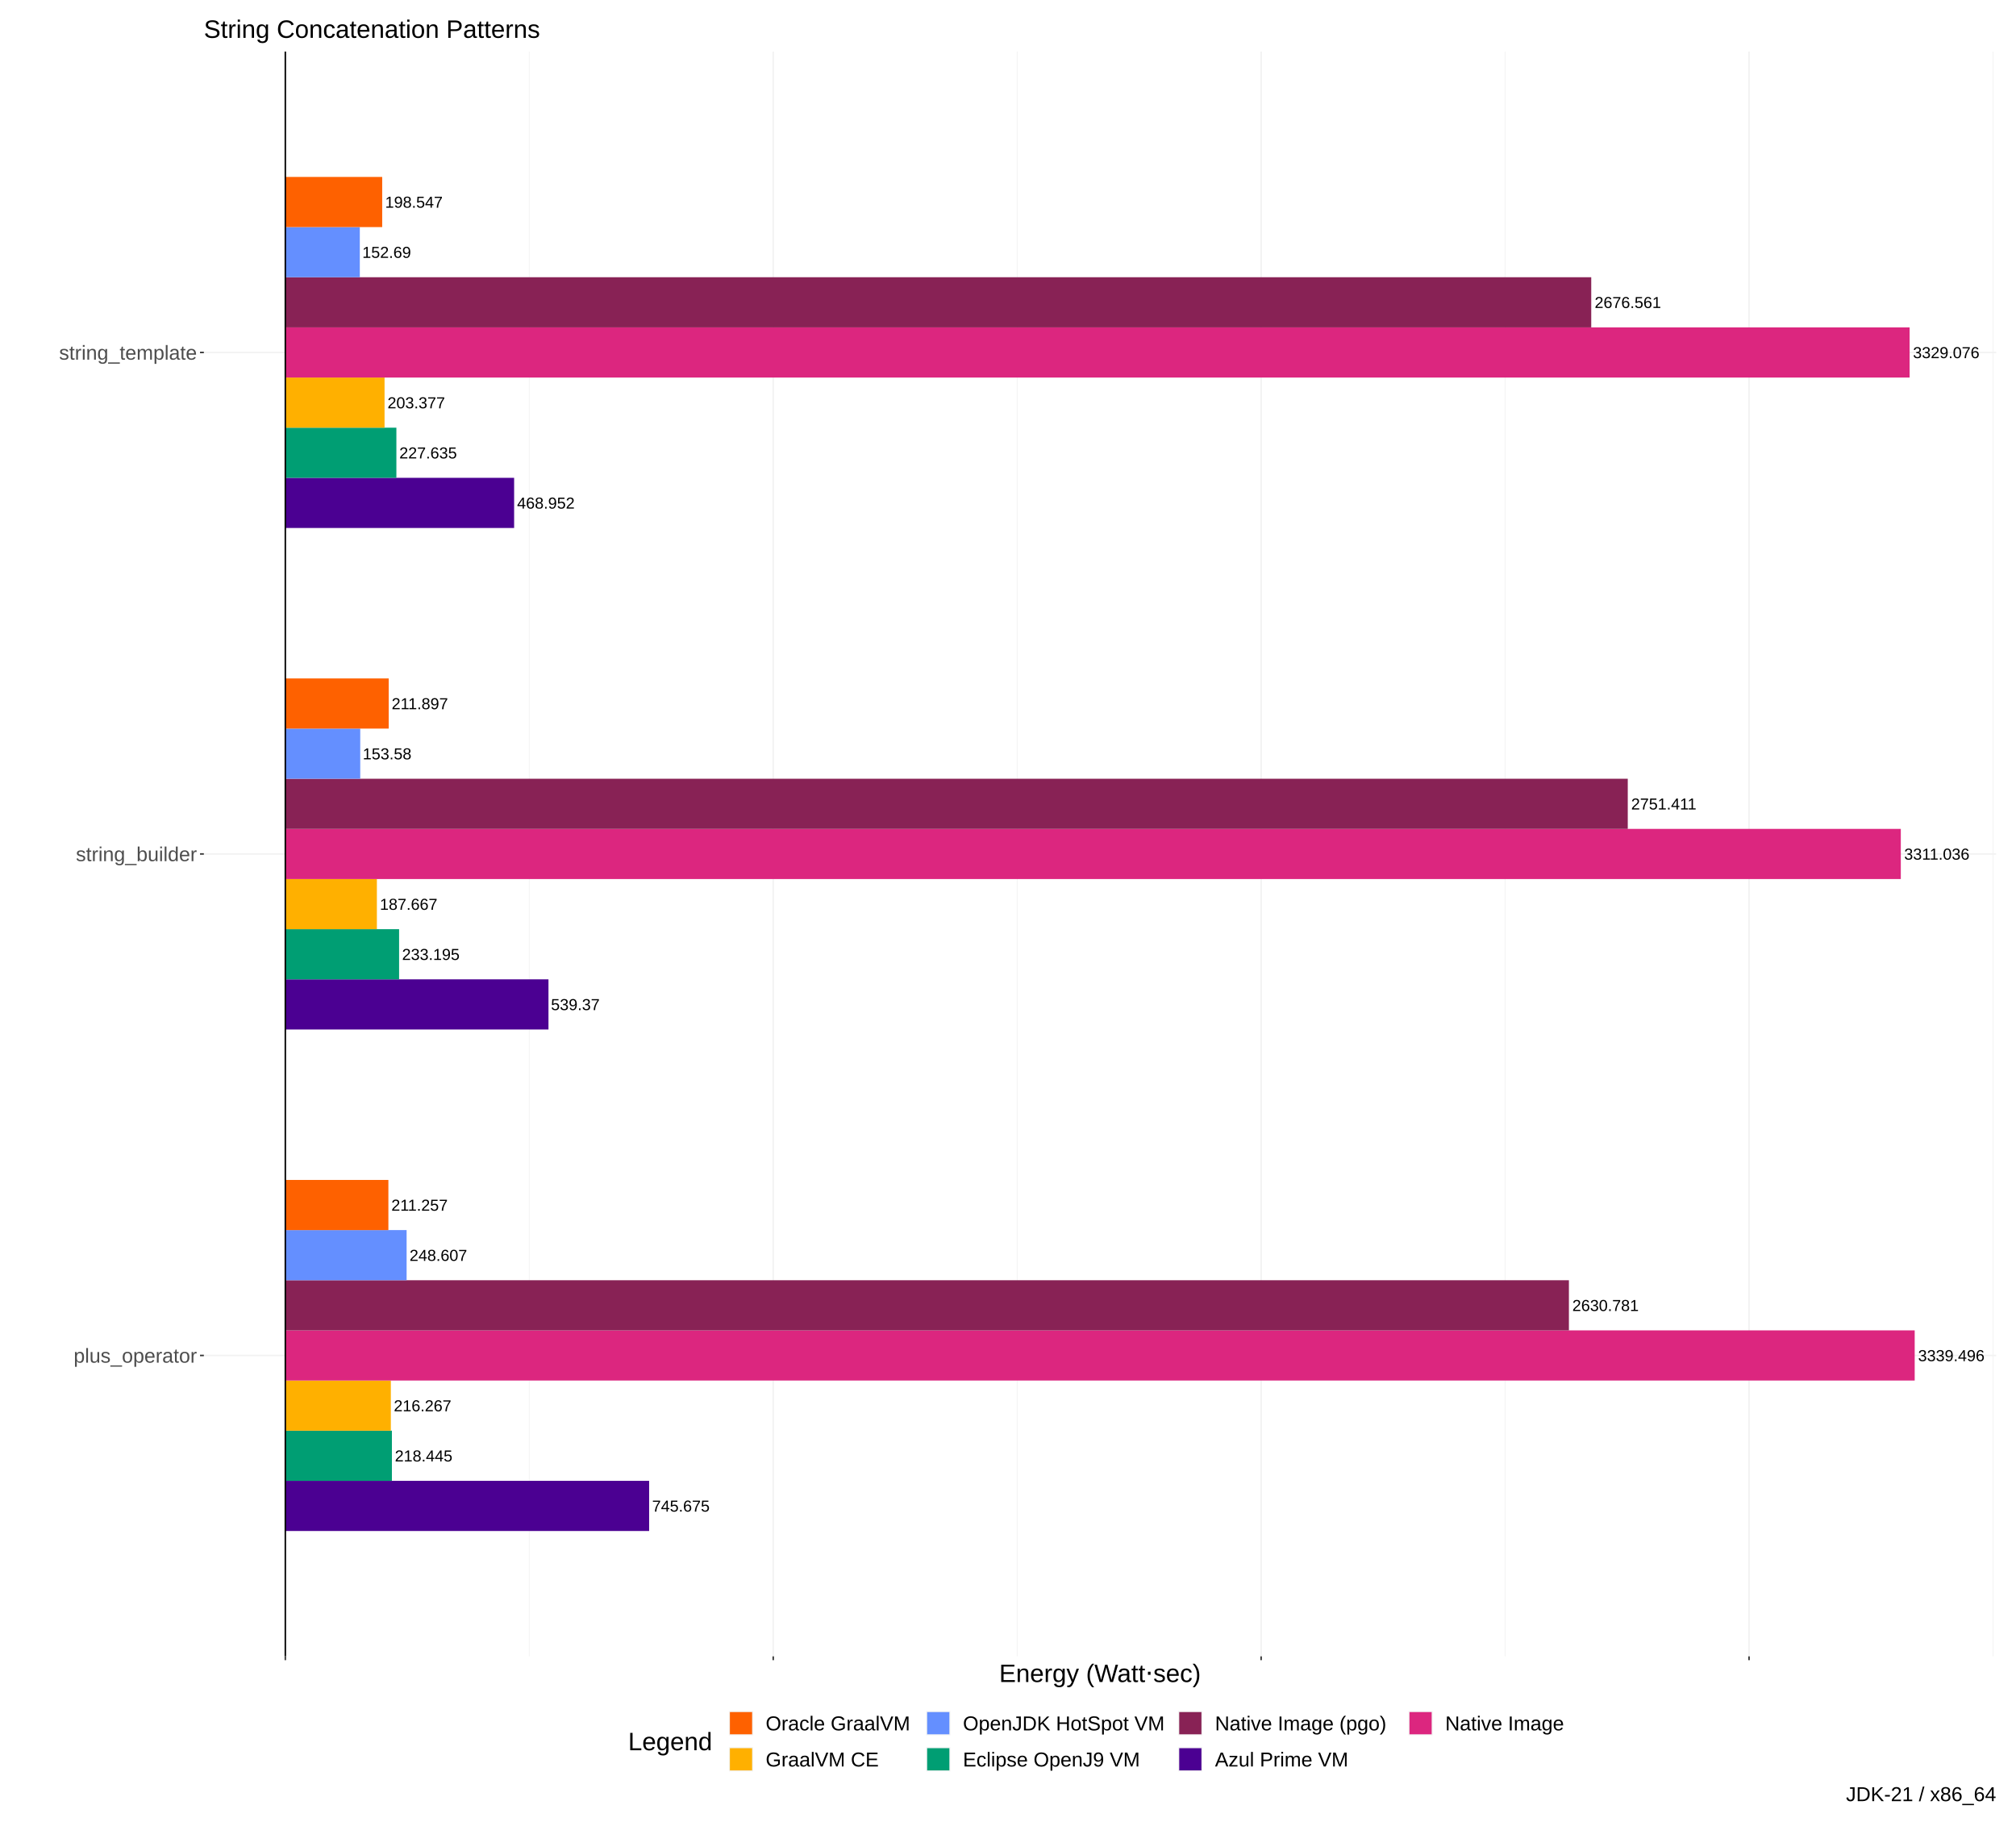
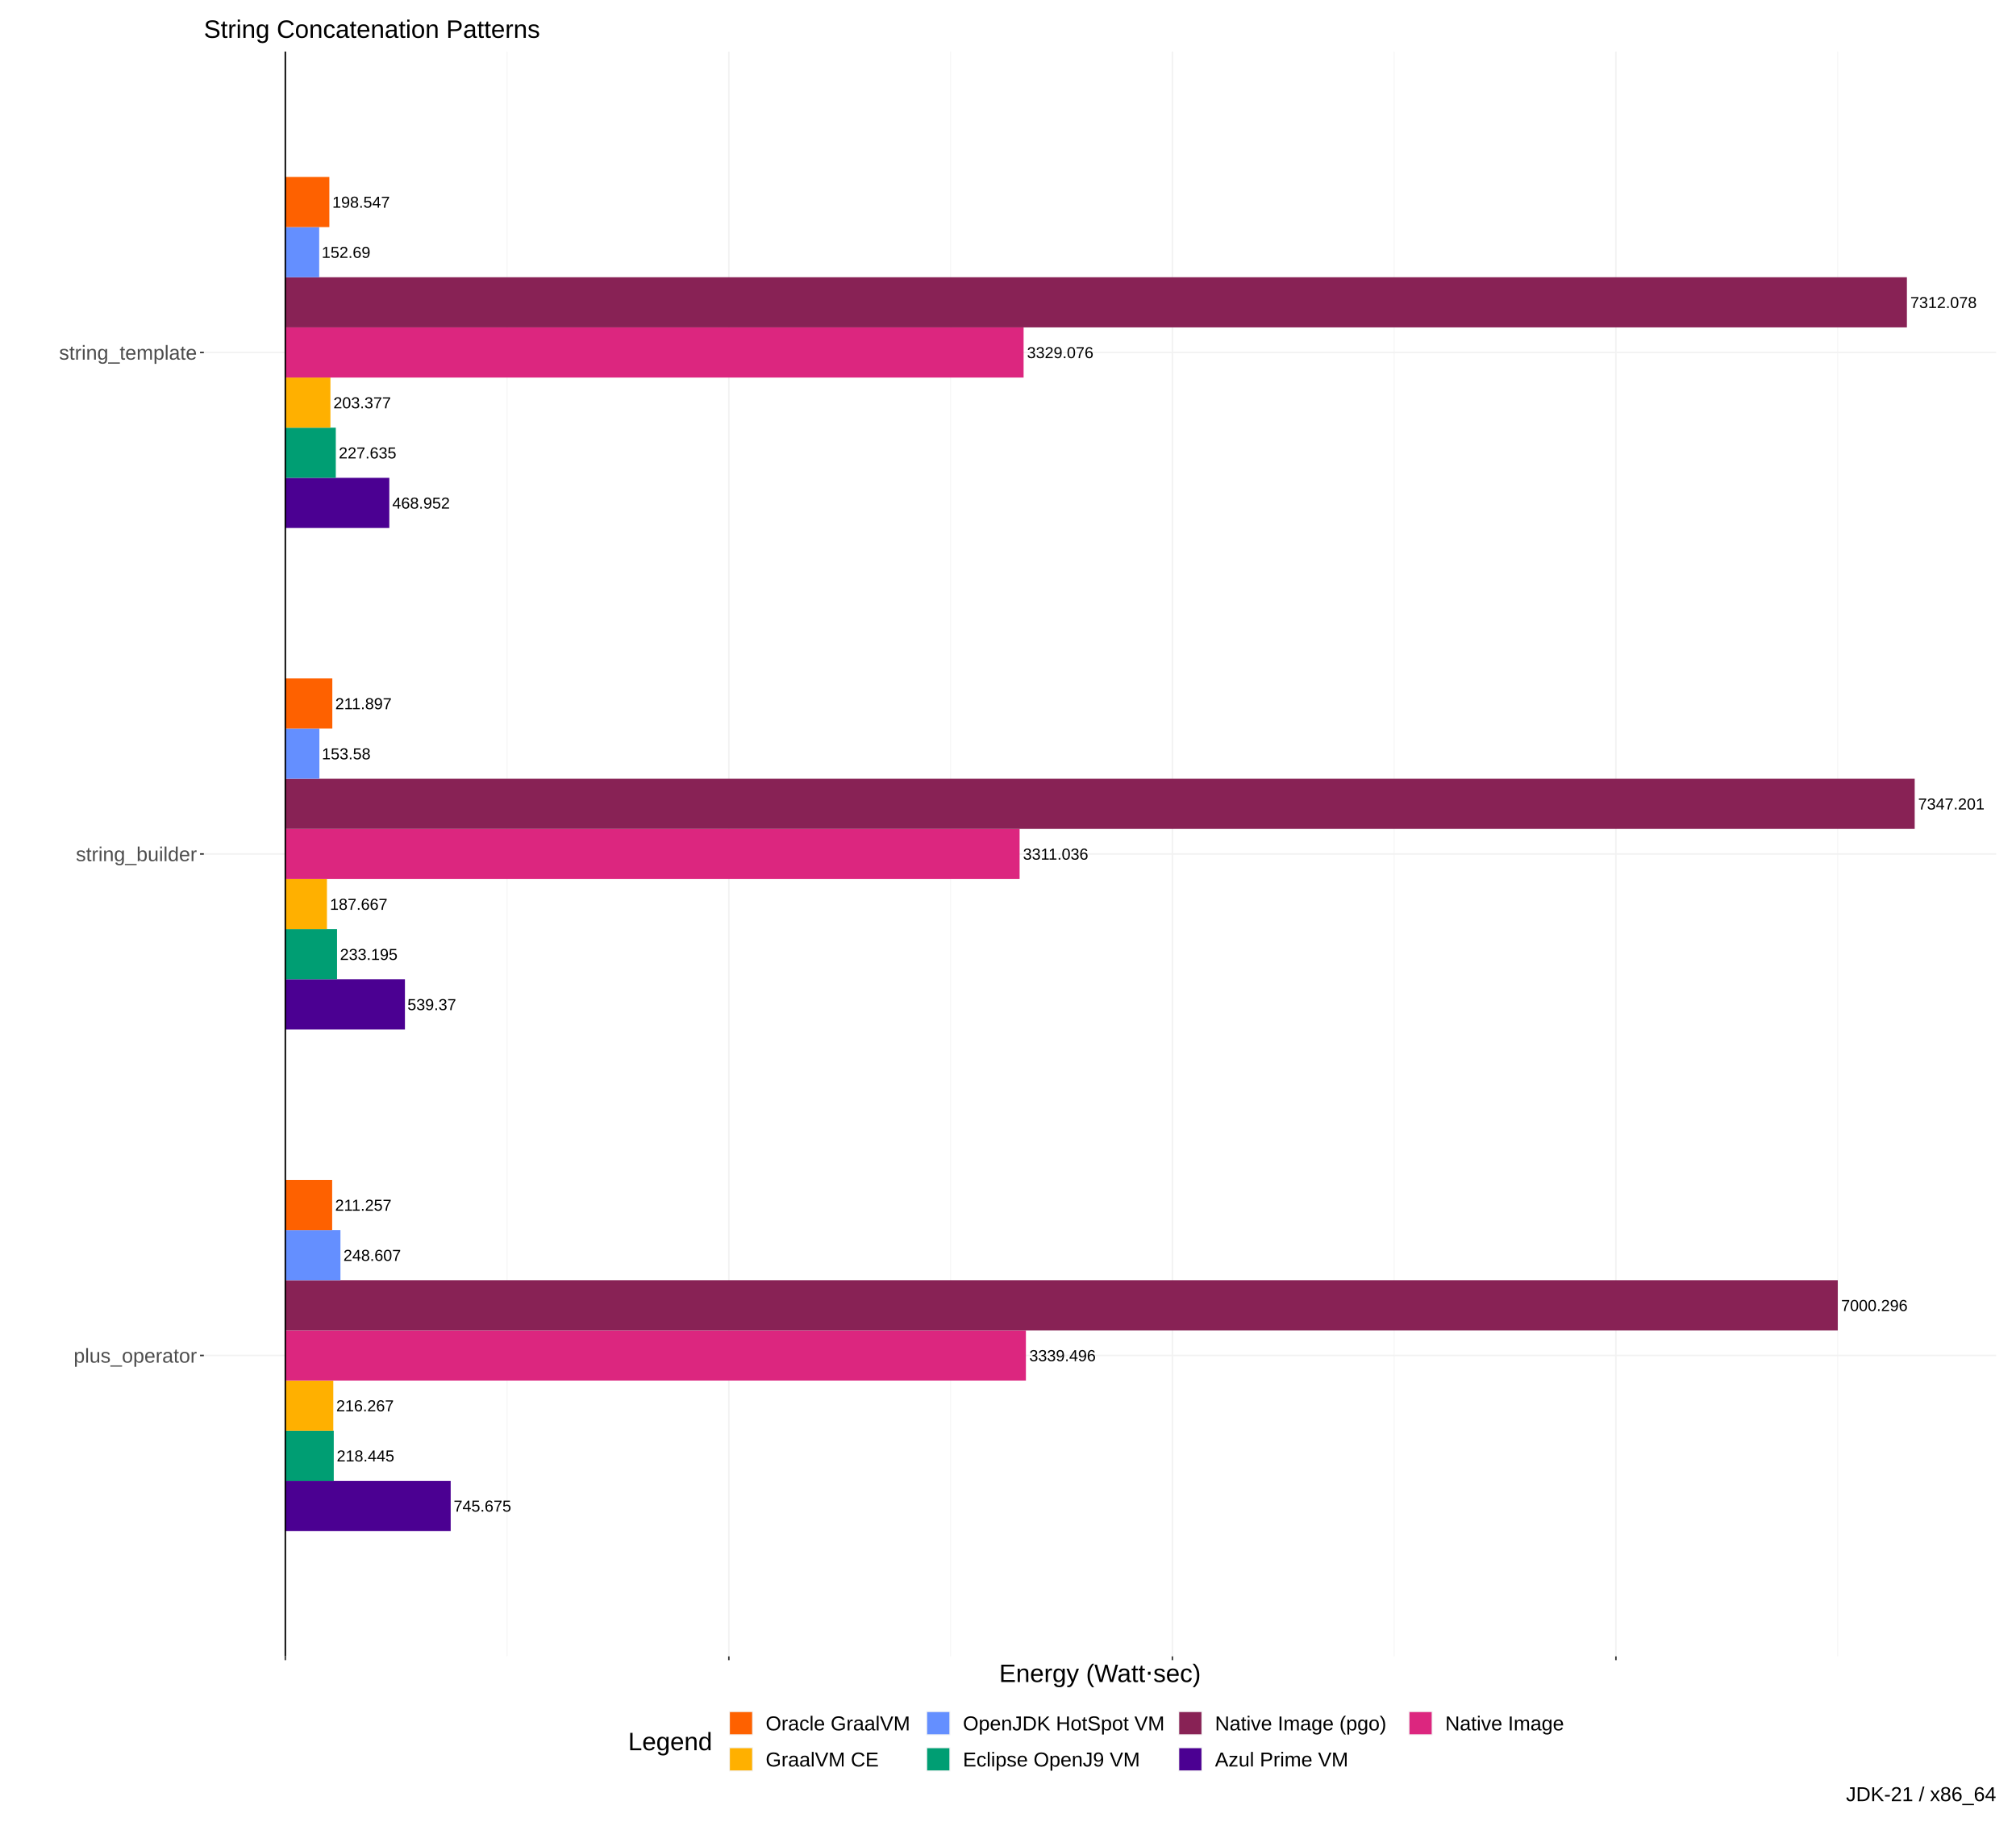
<svg xmlns="http://www.w3.org/2000/svg" class="svglite" width="1440.00pt" height="1303.94pt" viewBox="0 0 1440.00 1303.94">
  <defs>
    <style type="text/css">
    .svglite line, .svglite polyline, .svglite polygon, .svglite path, .svglite rect, .svglite circle {
      fill: none;
      stroke: #000000;
      stroke-linecap: round;
      stroke-linejoin: round;
      stroke-miterlimit: 10.00;
    }
    .svglite text {
      white-space: pre;
    }
  </style>
  </defs>
  <rect width="100%" height="100%" style="stroke: none; fill: #FFFFFF;" />
  <defs>
    <clipPath id="cpMC4wMHwxNDQwLjAwfDAuMDB8MTMwMy45NA==">
      <rect x="0.00" y="0.00" width="1440.00" height="1303.94" />
    </clipPath>
  </defs>
  <g clip-path="url(#cpMC4wMHwxNDQwLjAwfDAuMDB8MTMwMy45NA==)">
    <rect x="0.00" y="0.00" width="1440.00" height="1303.94" style="stroke-width: 1.07; stroke: #FFFFFF; fill: #FFFFFF;" />
    <rect x="145.61" y="36.82" width="1280.22" height="1146.09" style="stroke-width: 1.07; stroke: none;" />
-     <polyline points="378.05,1182.91 378.05,36.82 " style="stroke-width: 0.53; stroke: #F2F2F2; stroke-linecap: butt;" />
-     <polyline points="726.56,1182.91 726.56,36.82 " style="stroke-width: 0.53; stroke: #F2F2F2; stroke-linecap: butt;" />
-     <polyline points="1075.06,1182.91 1075.06,36.82 " style="stroke-width: 0.53; stroke: #F2F2F2; stroke-linecap: butt;" />
-     <polyline points="1423.57,1182.91 1423.57,36.82 " style="stroke-width: 0.53; stroke: #F2F2F2; stroke-linecap: butt;" />
+     <polyline points="362.20,1182.91 362.20,36.82 " style="stroke-width: 0.53; stroke: #F2F2F2; stroke-linecap: butt;" />
+     <polyline points="679.01,1182.91 679.01,36.82 " style="stroke-width: 0.53; stroke: #F2F2F2; stroke-linecap: butt;" />
+     <polyline points="995.83,1182.91 995.83,36.82 " style="stroke-width: 0.53; stroke: #F2F2F2; stroke-linecap: butt;" />
+     <polyline points="1312.64,1182.91 1312.64,36.82 " style="stroke-width: 0.53; stroke: #F2F2F2; stroke-linecap: butt;" />
    <polyline points="145.61,968.02 1425.83,968.02 " style="stroke-width: 1.07; stroke: #F2F2F2; stroke-linecap: butt;" />
    <polyline points="145.61,609.87 1425.83,609.87 " style="stroke-width: 1.07; stroke: #F2F2F2; stroke-linecap: butt;" />
    <polyline points="145.61,251.72 1425.83,251.72 " style="stroke-width: 1.07; stroke: #F2F2F2; stroke-linecap: butt;" />
    <polyline points="203.80,1182.91 203.80,36.82 " style="stroke-width: 1.07; stroke: #F2F2F2; stroke-linecap: butt;" />
-     <polyline points="552.30,1182.91 552.30,36.82 " style="stroke-width: 1.07; stroke: #F2F2F2; stroke-linecap: butt;" />
-     <polyline points="900.81,1182.91 900.81,36.82 " style="stroke-width: 1.07; stroke: #F2F2F2; stroke-linecap: butt;" />
-     <polyline points="1249.32,1182.91 1249.32,36.82 " style="stroke-width: 1.07; stroke: #F2F2F2; stroke-linecap: butt;" />
-     <rect x="203.80" y="699.41" width="187.97" height="35.82" style="stroke-width: 1.07; stroke: none; stroke-linecap: butt; stroke-linejoin: miter; fill: #4B0092;" />
-     <rect x="203.80" y="341.25" width="163.43" height="35.82" style="stroke-width: 1.07; stroke: none; stroke-linecap: butt; stroke-linejoin: miter; fill: #4B0092;" />
-     <rect x="203.80" y="1057.56" width="259.87" height="35.82" style="stroke-width: 1.07; stroke: none; stroke-linecap: butt; stroke-linejoin: miter; fill: #4B0092;" />
-     <rect x="203.80" y="663.59" width="81.27" height="35.82" style="stroke-width: 1.07; stroke: none; stroke-linecap: butt; stroke-linejoin: miter; fill: #009E73;" />
-     <rect x="203.80" y="1021.74" width="76.13" height="35.82" style="stroke-width: 1.07; stroke: none; stroke-linecap: butt; stroke-linejoin: miter; fill: #009E73;" />
-     <rect x="203.80" y="305.44" width="79.33" height="35.82" style="stroke-width: 1.07; stroke: none; stroke-linecap: butt; stroke-linejoin: miter; fill: #009E73;" />
-     <rect x="203.80" y="627.78" width="65.40" height="35.82" style="stroke-width: 1.07; stroke: none; stroke-linecap: butt; stroke-linejoin: miter; fill: #FFB000;" />
-     <rect x="203.80" y="985.93" width="75.37" height="35.82" style="stroke-width: 1.07; stroke: none; stroke-linecap: butt; stroke-linejoin: miter; fill: #FFB000;" />
-     <rect x="203.80" y="269.62" width="70.88" height="35.82" style="stroke-width: 1.07; stroke: none; stroke-linecap: butt; stroke-linejoin: miter; fill: #FFB000;" />
-     <rect x="203.80" y="950.11" width="1163.84" height="35.82" style="stroke-width: 1.07; stroke: none; stroke-linecap: butt; stroke-linejoin: miter; fill: #DC267F;" />
-     <rect x="203.80" y="233.81" width="1160.21" height="35.82" style="stroke-width: 1.07; stroke: none; stroke-linecap: butt; stroke-linejoin: miter; fill: #DC267F;" />
-     <rect x="203.80" y="591.96" width="1153.92" height="35.82" style="stroke-width: 1.07; stroke: none; stroke-linecap: butt; stroke-linejoin: miter; fill: #DC267F;" />
-     <rect x="203.80" y="914.30" width="916.85" height="35.82" style="stroke-width: 1.07; stroke: none; stroke-linecap: butt; stroke-linejoin: miter; fill: #882255;" />
-     <rect x="203.80" y="556.15" width="958.89" height="35.82" style="stroke-width: 1.07; stroke: none; stroke-linecap: butt; stroke-linejoin: miter; fill: #882255;" />
-     <rect x="203.80" y="197.99" width="932.80" height="35.82" style="stroke-width: 1.07; stroke: none; stroke-linecap: butt; stroke-linejoin: miter; fill: #882255;" />
-     <rect x="203.80" y="878.48" width="86.64" height="35.82" style="stroke-width: 1.07; stroke: none; stroke-linecap: butt; stroke-linejoin: miter; fill: #648FFF;" />
-     <rect x="203.80" y="520.33" width="53.52" height="35.82" style="stroke-width: 1.07; stroke: none; stroke-linecap: butt; stroke-linejoin: miter; fill: #648FFF;" />
-     <rect x="203.80" y="162.18" width="53.21" height="35.82" style="stroke-width: 1.07; stroke: none; stroke-linecap: butt; stroke-linejoin: miter; fill: #648FFF;" />
-     <rect x="203.80" y="842.67" width="73.62" height="35.82" style="stroke-width: 1.07; stroke: none; stroke-linecap: butt; stroke-linejoin: miter; fill: #FE6100;" />
-     <rect x="203.80" y="484.52" width="73.85" height="35.82" style="stroke-width: 1.07; stroke: none; stroke-linecap: butt; stroke-linejoin: miter; fill: #FE6100;" />
-     <rect x="203.80" y="126.36" width="69.20" height="35.82" style="stroke-width: 1.07; stroke: none; stroke-linecap: butt; stroke-linejoin: miter; fill: #FE6100;" />
-     <text x="393.55" y="721.38" style="font-size: 11.38px; font-family: &quot;Liberation Sans&quot;;" textLength="35.59px" lengthAdjust="spacingAndGlyphs">539.37</text>
-     <text x="369.34" y="363.23" style="font-size: 11.38px; font-family: &quot;Liberation Sans&quot;;" textLength="42.10px" lengthAdjust="spacingAndGlyphs">468.952</text>
-     <text x="465.78" y="1079.53" style="font-size: 11.38px; font-family: &quot;Liberation Sans&quot;;" textLength="42.10px" lengthAdjust="spacingAndGlyphs">745.675</text>
-     <text x="287.17" y="685.56" style="font-size: 11.38px; font-family: &quot;Liberation Sans&quot;;" textLength="42.10px" lengthAdjust="spacingAndGlyphs">233.195</text>
-     <text x="282.03" y="1043.72" style="font-size: 11.38px; font-family: &quot;Liberation Sans&quot;;" textLength="42.10px" lengthAdjust="spacingAndGlyphs">218.445</text>
-     <text x="285.23" y="327.41" style="font-size: 11.38px; font-family: &quot;Liberation Sans&quot;;" textLength="42.10px" lengthAdjust="spacingAndGlyphs">227.635</text>
-     <text x="271.31" y="649.75" style="font-size: 11.38px; font-family: &quot;Liberation Sans&quot;;" textLength="42.10px" lengthAdjust="spacingAndGlyphs">187.667</text>
-     <text x="281.27" y="1007.90" style="font-size: 11.38px; font-family: &quot;Liberation Sans&quot;;" textLength="42.10px" lengthAdjust="spacingAndGlyphs">216.267</text>
-     <text x="276.78" y="291.60" style="font-size: 11.38px; font-family: &quot;Liberation Sans&quot;;" textLength="42.10px" lengthAdjust="spacingAndGlyphs">203.377</text>
-     <text x="1370.07" y="972.09" style="font-size: 11.38px; font-family: &quot;Liberation Sans&quot;;" textLength="48.61px" lengthAdjust="spacingAndGlyphs">3339.496</text>
-     <text x="1366.43" y="255.78" style="font-size: 11.38px; font-family: &quot;Liberation Sans&quot;;" textLength="48.61px" lengthAdjust="spacingAndGlyphs">3329.076</text>
-     <text x="1360.15" y="613.93" style="font-size: 11.38px; font-family: &quot;Liberation Sans&quot;;" textLength="48.61px" lengthAdjust="spacingAndGlyphs">3311.036</text>
-     <text x="1123.07" y="936.27" style="font-size: 11.38px; font-family: &quot;Liberation Sans&quot;;" textLength="48.61px" lengthAdjust="spacingAndGlyphs">2630.781</text>
-     <text x="1165.11" y="578.12" style="font-size: 11.38px; font-family: &quot;Liberation Sans&quot;;" textLength="48.61px" lengthAdjust="spacingAndGlyphs">2751.411</text>
-     <text x="1139.03" y="219.97" style="font-size: 11.38px; font-family: &quot;Liberation Sans&quot;;" textLength="48.61px" lengthAdjust="spacingAndGlyphs">2676.561</text>
-     <text x="292.54" y="900.46" style="font-size: 11.38px; font-family: &quot;Liberation Sans&quot;;" textLength="42.10px" lengthAdjust="spacingAndGlyphs">248.607</text>
-     <text x="259.10" y="542.30" style="font-size: 11.38px; font-family: &quot;Liberation Sans&quot;;" textLength="35.59px" lengthAdjust="spacingAndGlyphs">153.58</text>
-     <text x="258.79" y="184.15" style="font-size: 11.38px; font-family: &quot;Liberation Sans&quot;;" textLength="35.59px" lengthAdjust="spacingAndGlyphs">152.69</text>
-     <text x="279.53" y="864.64" style="font-size: 11.38px; font-family: &quot;Liberation Sans&quot;;" textLength="42.10px" lengthAdjust="spacingAndGlyphs">211.257</text>
-     <text x="279.75" y="506.49" style="font-size: 11.38px; font-family: &quot;Liberation Sans&quot;;" textLength="42.10px" lengthAdjust="spacingAndGlyphs">211.897</text>
-     <text x="275.10" y="148.33" style="font-size: 11.38px; font-family: &quot;Liberation Sans&quot;;" textLength="42.10px" lengthAdjust="spacingAndGlyphs">198.547</text>
+     <polyline points="520.61,1182.91 520.61,36.82 " style="stroke-width: 1.07; stroke: #F2F2F2; stroke-linecap: butt;" />
+     <polyline points="837.42,1182.91 837.42,36.82 " style="stroke-width: 1.07; stroke: #F2F2F2; stroke-linecap: butt;" />
+     <polyline points="1154.23,1182.91 1154.23,36.82 " style="stroke-width: 1.07; stroke: #F2F2F2; stroke-linecap: butt;" />
+     <rect x="203.80" y="699.41" width="85.44" height="35.82" style="stroke-width: 1.07; stroke: none; stroke-linecap: butt; stroke-linejoin: miter; fill: #4B0092;" />
+     <rect x="203.80" y="341.25" width="74.28" height="35.82" style="stroke-width: 1.07; stroke: none; stroke-linecap: butt; stroke-linejoin: miter; fill: #4B0092;" />
+     <rect x="203.80" y="1057.56" width="118.12" height="35.82" style="stroke-width: 1.07; stroke: none; stroke-linecap: butt; stroke-linejoin: miter; fill: #4B0092;" />
+     <rect x="203.80" y="663.59" width="36.94" height="35.82" style="stroke-width: 1.07; stroke: none; stroke-linecap: butt; stroke-linejoin: miter; fill: #009E73;" />
+     <rect x="203.80" y="1021.74" width="34.60" height="35.82" style="stroke-width: 1.07; stroke: none; stroke-linecap: butt; stroke-linejoin: miter; fill: #009E73;" />
+     <rect x="203.80" y="305.44" width="36.06" height="35.82" style="stroke-width: 1.07; stroke: none; stroke-linecap: butt; stroke-linejoin: miter; fill: #009E73;" />
+     <rect x="203.80" y="627.78" width="29.73" height="35.82" style="stroke-width: 1.07; stroke: none; stroke-linecap: butt; stroke-linejoin: miter; fill: #FFB000;" />
+     <rect x="203.80" y="985.93" width="34.26" height="35.82" style="stroke-width: 1.07; stroke: none; stroke-linecap: butt; stroke-linejoin: miter; fill: #FFB000;" />
+     <rect x="203.80" y="269.62" width="32.22" height="35.82" style="stroke-width: 1.07; stroke: none; stroke-linecap: butt; stroke-linejoin: miter; fill: #FFB000;" />
+     <rect x="203.80" y="950.11" width="528.99" height="35.82" style="stroke-width: 1.07; stroke: none; stroke-linecap: butt; stroke-linejoin: miter; fill: #DC267F;" />
+     <rect x="203.80" y="233.81" width="527.34" height="35.82" style="stroke-width: 1.07; stroke: none; stroke-linecap: butt; stroke-linejoin: miter; fill: #DC267F;" />
+     <rect x="203.80" y="591.96" width="524.49" height="35.82" style="stroke-width: 1.07; stroke: none; stroke-linecap: butt; stroke-linejoin: miter; fill: #DC267F;" />
+     <rect x="203.80" y="914.30" width="1108.89" height="35.82" style="stroke-width: 1.07; stroke: none; stroke-linecap: butt; stroke-linejoin: miter; fill: #882255;" />
+     <rect x="203.80" y="556.15" width="1163.84" height="35.82" style="stroke-width: 1.07; stroke: none; stroke-linecap: butt; stroke-linejoin: miter; fill: #882255;" />
+     <rect x="203.80" y="197.99" width="1158.27" height="35.82" style="stroke-width: 1.07; stroke: none; stroke-linecap: butt; stroke-linejoin: miter; fill: #882255;" />
+     <rect x="203.80" y="878.48" width="39.38" height="35.82" style="stroke-width: 1.07; stroke: none; stroke-linecap: butt; stroke-linejoin: miter; fill: #648FFF;" />
+     <rect x="203.80" y="520.33" width="24.33" height="35.82" style="stroke-width: 1.07; stroke: none; stroke-linecap: butt; stroke-linejoin: miter; fill: #648FFF;" />
+     <rect x="203.80" y="162.18" width="24.19" height="35.82" style="stroke-width: 1.07; stroke: none; stroke-linecap: butt; stroke-linejoin: miter; fill: #648FFF;" />
+     <rect x="203.80" y="842.67" width="33.46" height="35.82" style="stroke-width: 1.07; stroke: none; stroke-linecap: butt; stroke-linejoin: miter; fill: #FE6100;" />
+     <rect x="203.80" y="484.52" width="33.57" height="35.82" style="stroke-width: 1.07; stroke: none; stroke-linecap: butt; stroke-linejoin: miter; fill: #FE6100;" />
+     <rect x="203.80" y="126.36" width="31.45" height="35.82" style="stroke-width: 1.07; stroke: none; stroke-linecap: butt; stroke-linejoin: miter; fill: #FE6100;" />
+     <text x="291.02" y="721.38" style="font-size: 11.38px; font-family: &quot;Liberation Sans&quot;;" textLength="35.59px" lengthAdjust="spacingAndGlyphs">539.37</text>
+     <text x="280.19" y="363.23" style="font-size: 11.38px; font-family: &quot;Liberation Sans&quot;;" textLength="42.10px" lengthAdjust="spacingAndGlyphs">468.952</text>
+     <text x="324.02" y="1079.53" style="font-size: 11.38px; font-family: &quot;Liberation Sans&quot;;" textLength="42.10px" lengthAdjust="spacingAndGlyphs">745.675</text>
+     <text x="242.84" y="685.56" style="font-size: 11.38px; font-family: &quot;Liberation Sans&quot;;" textLength="42.10px" lengthAdjust="spacingAndGlyphs">233.195</text>
+     <text x="240.50" y="1043.72" style="font-size: 11.38px; font-family: &quot;Liberation Sans&quot;;" textLength="42.10px" lengthAdjust="spacingAndGlyphs">218.445</text>
+     <text x="241.96" y="327.41" style="font-size: 11.38px; font-family: &quot;Liberation Sans&quot;;" textLength="42.10px" lengthAdjust="spacingAndGlyphs">227.635</text>
+     <text x="235.63" y="649.75" style="font-size: 11.38px; font-family: &quot;Liberation Sans&quot;;" textLength="42.10px" lengthAdjust="spacingAndGlyphs">187.667</text>
+     <text x="240.16" y="1007.90" style="font-size: 11.38px; font-family: &quot;Liberation Sans&quot;;" textLength="42.10px" lengthAdjust="spacingAndGlyphs">216.267</text>
+     <text x="238.12" y="291.60" style="font-size: 11.38px; font-family: &quot;Liberation Sans&quot;;" textLength="42.10px" lengthAdjust="spacingAndGlyphs">203.377</text>
+     <text x="735.22" y="972.09" style="font-size: 11.38px; font-family: &quot;Liberation Sans&quot;;" textLength="48.61px" lengthAdjust="spacingAndGlyphs">3339.496</text>
+     <text x="733.57" y="255.78" style="font-size: 11.38px; font-family: &quot;Liberation Sans&quot;;" textLength="48.61px" lengthAdjust="spacingAndGlyphs">3329.076</text>
+     <text x="730.71" y="613.93" style="font-size: 11.38px; font-family: &quot;Liberation Sans&quot;;" textLength="48.61px" lengthAdjust="spacingAndGlyphs">3311.036</text>
+     <text x="1315.11" y="936.27" style="font-size: 11.38px; font-family: &quot;Liberation Sans&quot;;" textLength="48.61px" lengthAdjust="spacingAndGlyphs">7000.296</text>
+     <text x="1370.07" y="578.12" style="font-size: 11.38px; font-family: &quot;Liberation Sans&quot;;" textLength="48.61px" lengthAdjust="spacingAndGlyphs">7347.201</text>
+     <text x="1364.50" y="219.97" style="font-size: 11.38px; font-family: &quot;Liberation Sans&quot;;" textLength="48.61px" lengthAdjust="spacingAndGlyphs">7312.078</text>
+     <text x="245.28" y="900.46" style="font-size: 11.38px; font-family: &quot;Liberation Sans&quot;;" textLength="42.10px" lengthAdjust="spacingAndGlyphs">248.607</text>
+     <text x="229.90" y="542.30" style="font-size: 11.38px; font-family: &quot;Liberation Sans&quot;;" textLength="35.59px" lengthAdjust="spacingAndGlyphs">153.58</text>
+     <text x="229.76" y="184.15" style="font-size: 11.38px; font-family: &quot;Liberation Sans&quot;;" textLength="35.59px" lengthAdjust="spacingAndGlyphs">152.69</text>
+     <text x="239.37" y="864.64" style="font-size: 11.38px; font-family: &quot;Liberation Sans&quot;;" textLength="42.10px" lengthAdjust="spacingAndGlyphs">211.257</text>
+     <text x="239.47" y="506.49" style="font-size: 11.38px; font-family: &quot;Liberation Sans&quot;;" textLength="42.10px" lengthAdjust="spacingAndGlyphs">211.897</text>
+     <text x="237.35" y="148.33" style="font-size: 11.38px; font-family: &quot;Liberation Sans&quot;;" textLength="42.10px" lengthAdjust="spacingAndGlyphs">198.547</text>
    <line x1="203.80" y1="1182.91" x2="203.80" y2="36.82" style="stroke-width: 1.07; stroke-linecap: butt;" />
    <text x="140.67" y="973.16" text-anchor="end" style="font-size: 14.40px;fill: #4D4D4D; font-family: &quot;Liberation Sans&quot;;" textLength="94.26px" lengthAdjust="spacingAndGlyphs">plus_operator</text>
    <text x="140.67" y="615.01" text-anchor="end" style="font-size: 14.40px;fill: #4D4D4D; font-family: &quot;Liberation Sans&quot;;" textLength="93.95px" lengthAdjust="spacingAndGlyphs">string_builder</text>
    <text x="140.67" y="256.86" text-anchor="end" style="font-size: 14.40px;fill: #4D4D4D; font-family: &quot;Liberation Sans&quot;;" textLength="106.59px" lengthAdjust="spacingAndGlyphs">string_template</text>
    <polyline points="142.87,968.02 145.61,968.02 " style="stroke-width: 1.07; stroke: #333333; stroke-linecap: butt;" />
    <polyline points="142.87,609.87 145.61,609.87 " style="stroke-width: 1.07; stroke: #333333; stroke-linecap: butt;" />
    <polyline points="142.87,251.72 145.61,251.72 " style="stroke-width: 1.07; stroke: #333333; stroke-linecap: butt;" />
    <polyline points="203.80,1185.65 203.80,1182.91 " style="stroke-width: 1.07; stroke: #333333; stroke-linecap: butt;" />
-     <polyline points="552.30,1185.65 552.30,1182.91 " style="stroke-width: 1.07; stroke: #333333; stroke-linecap: butt;" />
-     <polyline points="900.81,1185.65 900.81,1182.91 " style="stroke-width: 1.07; stroke: #333333; stroke-linecap: butt;" />
-     <polyline points="1249.32,1185.65 1249.32,1182.91 " style="stroke-width: 1.07; stroke: #333333; stroke-linecap: butt;" />
+     <polyline points="520.61,1185.65 520.61,1182.91 " style="stroke-width: 1.07; stroke: #333333; stroke-linecap: butt;" />
+     <polyline points="837.42,1185.65 837.42,1182.91 " style="stroke-width: 1.07; stroke: #333333; stroke-linecap: butt;" />
+     <polyline points="1154.23,1185.65 1154.23,1182.91 " style="stroke-width: 1.07; stroke: #333333; stroke-linecap: butt;" />
    <text x="785.72" y="1201.24" text-anchor="middle" style="font-size: 18.00px; font-family: &quot;Liberation Sans&quot;;" textLength="152.52px" lengthAdjust="spacingAndGlyphs">Energy (Watt⋅sec)</text>
    <rect x="443.20" y="1216.52" width="685.04" height="54.02" style="stroke-width: 1.07; stroke: none; fill: #FFFFFF;" />
    <text x="448.67" y="1249.96" style="font-size: 18.00px; font-family: &quot;Liberation Sans&quot;;" textLength="63.01px" lengthAdjust="spacingAndGlyphs">Legend</text>
    <rect x="520.65" y="1222.00" width="17.28" height="17.28" style="stroke-width: 1.07; stroke: none; fill: #F2F2F2;" />
    <rect x="521.36" y="1222.71" width="15.86" height="15.86" style="stroke-width: 1.07; stroke: none; stroke-linecap: butt; stroke-linejoin: miter; fill: #FE6100;" />
    <rect x="661.55" y="1222.00" width="17.28" height="17.28" style="stroke-width: 1.07; stroke: none; fill: #F2F2F2;" />
    <rect x="662.26" y="1222.71" width="15.86" height="15.86" style="stroke-width: 1.07; stroke: none; stroke-linecap: butt; stroke-linejoin: miter; fill: #648FFF;" />
    <rect x="841.59" y="1222.00" width="17.28" height="17.28" style="stroke-width: 1.07; stroke: none; fill: #F2F2F2;" />
    <rect x="842.30" y="1222.71" width="15.86" height="15.86" style="stroke-width: 1.07; stroke: none; stroke-linecap: butt; stroke-linejoin: miter; fill: #882255;" />
    <rect x="1006.05" y="1222.00" width="17.28" height="17.28" style="stroke-width: 1.07; stroke: none; fill: #F2F2F2;" />
    <rect x="1006.76" y="1222.71" width="15.86" height="15.86" style="stroke-width: 1.07; stroke: none; stroke-linecap: butt; stroke-linejoin: miter; fill: #DC267F;" />
    <rect x="520.65" y="1247.79" width="17.28" height="17.28" style="stroke-width: 1.07; stroke: none; fill: #F2F2F2;" />
    <rect x="521.36" y="1248.50" width="15.86" height="15.86" style="stroke-width: 1.07; stroke: none; stroke-linecap: butt; stroke-linejoin: miter; fill: #FFB000;" />
    <rect x="661.55" y="1247.79" width="17.28" height="17.28" style="stroke-width: 1.07; stroke: none; fill: #F2F2F2;" />
    <rect x="662.26" y="1248.50" width="15.86" height="15.86" style="stroke-width: 1.07; stroke: none; stroke-linecap: butt; stroke-linejoin: miter; fill: #009E73;" />
    <rect x="841.59" y="1247.79" width="17.28" height="17.28" style="stroke-width: 1.07; stroke: none; fill: #F2F2F2;" />
    <rect x="842.30" y="1248.50" width="15.86" height="15.86" style="stroke-width: 1.07; stroke: none; stroke-linecap: butt; stroke-linejoin: miter; fill: #4B0092;" />
    <text x="546.89" y="1235.78" style="font-size: 14.40px; font-family: &quot;Liberation Sans&quot;;" textLength="105.69px" lengthAdjust="spacingAndGlyphs">Oracle GraalVM</text>
    <text x="687.80" y="1235.78" style="font-size: 14.40px; font-family: &quot;Liberation Sans&quot;;" textLength="144.83px" lengthAdjust="spacingAndGlyphs">OpenJDK HotSpot VM</text>
    <text x="867.84" y="1235.78" style="font-size: 14.40px; font-family: &quot;Liberation Sans&quot;;" textLength="129.25px" lengthAdjust="spacingAndGlyphs">Native Image (pgo)</text>
    <text x="1032.30" y="1235.78" style="font-size: 14.40px; font-family: &quot;Liberation Sans&quot;;" textLength="90.46px" lengthAdjust="spacingAndGlyphs">Native Image</text>
    <text x="546.89" y="1261.57" style="font-size: 14.40px; font-family: &quot;Liberation Sans&quot;;" textLength="78.80px" lengthAdjust="spacingAndGlyphs">GraalVM CE</text>
    <text x="687.80" y="1261.57" style="font-size: 14.40px; font-family: &quot;Liberation Sans&quot;;" textLength="124.62px" lengthAdjust="spacingAndGlyphs">Eclipse OpenJ9 VM</text>
    <text x="867.84" y="1261.57" style="font-size: 14.40px; font-family: &quot;Liberation Sans&quot;;" textLength="97.67px" lengthAdjust="spacingAndGlyphs">Azul Prime VM</text>
    <text x="145.61" y="27.03" style="font-size: 18.00px; font-family: &quot;Liberation Sans&quot;;" textLength="254.54px" lengthAdjust="spacingAndGlyphs">String Concatenation Patterns</text>
    <text x="1425.83" y="1286.31" text-anchor="end" style="font-size: 14.40px; font-family: &quot;Liberation Sans&quot;;" textLength="104.20px" lengthAdjust="spacingAndGlyphs">JDK-21 / x86_64</text>
  </g>
</svg>
